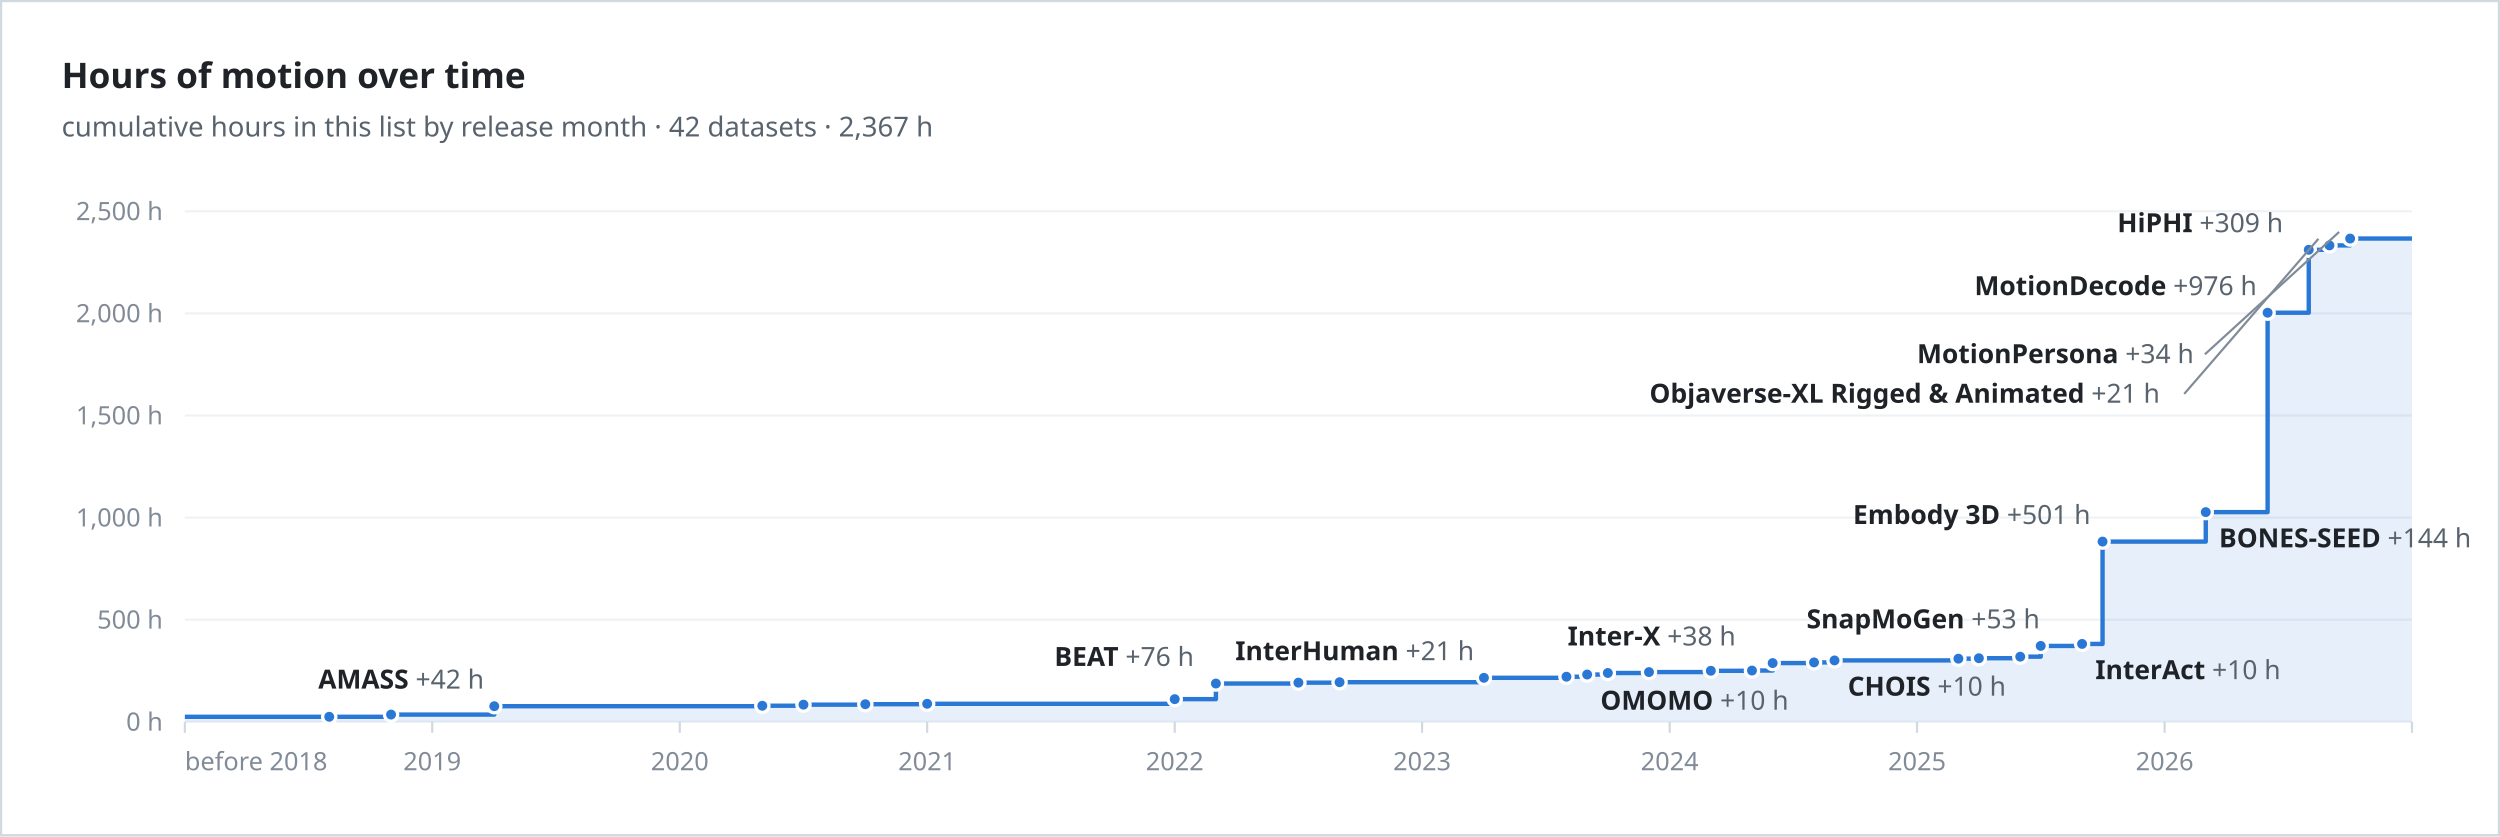
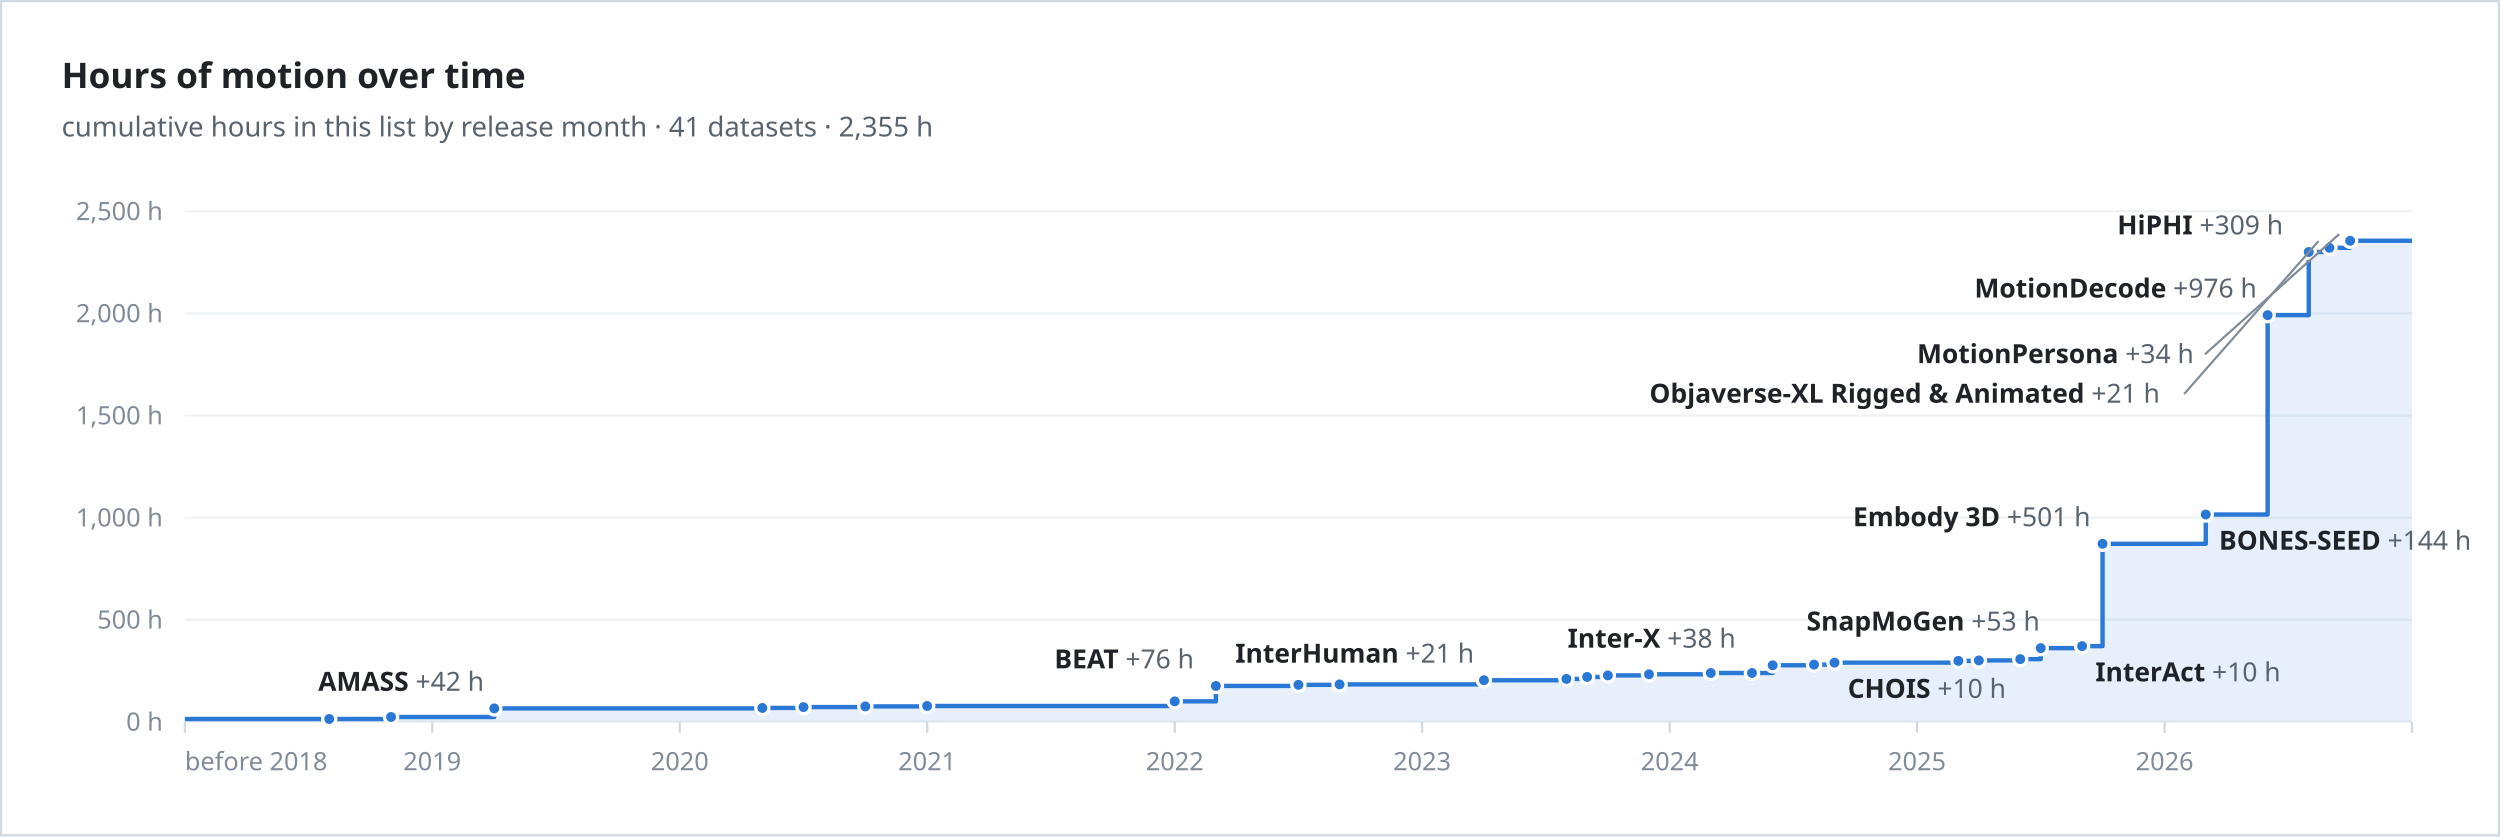
<svg xmlns="http://www.w3.org/2000/svg" width="1136" height="380" viewBox="0 0 1136 380" role="img" aria-label="Hours of motion over time" font-family="-apple-system, BlinkMacSystemFont, 'Segoe UI', 'Noto Sans', Helvetica, Arial, sans-serif">
  <rect x="0.5" y="0.5" width="1135" height="379" fill="#ffffff" stroke="#d1d9e0" />
  <text x="28" y="40" font-size="16" font-weight="600" fill="#1f2328">Hours of motion over time</text>
-   <text x="28" y="62" font-size="12.5" fill="#59636e">cumulative hours in this list by release month · 42 datasets · 2,367 h</text>
+   <text x="28" y="62" font-size="12.5" fill="#59636e">cumulative hours in this list by release month · 41 datasets · 2,355 h</text>
  <line x1="84" y1="328.0" x2="1096" y2="328.0" stroke="#eff2f5" stroke-width="1" />
  <text x="74" y="328.0" dy="0.35em" text-anchor="end" font-size="11.5" fill="#818b98">0 h</text>
  <line x1="84" y1="281.6" x2="1096" y2="281.6" stroke="#eff2f5" stroke-width="1" />
  <text x="74" y="281.6" dy="0.35em" text-anchor="end" font-size="11.5" fill="#818b98">500 h</text>
  <line x1="84" y1="235.2" x2="1096" y2="235.2" stroke="#eff2f5" stroke-width="1" />
  <text x="74" y="235.2" dy="0.35em" text-anchor="end" font-size="11.5" fill="#818b98">1,000 h</text>
  <line x1="84" y1="188.8" x2="1096" y2="188.8" stroke="#eff2f5" stroke-width="1" />
  <text x="74" y="188.8" dy="0.35em" text-anchor="end" font-size="11.5" fill="#818b98">1,500 h</text>
  <line x1="84" y1="142.4" x2="1096" y2="142.4" stroke="#eff2f5" stroke-width="1" />
  <text x="74" y="142.4" dy="0.35em" text-anchor="end" font-size="11.5" fill="#818b98">2,000 h</text>
  <line x1="84" y1="96.0" x2="1096" y2="96.0" stroke="#eff2f5" stroke-width="1" />
  <text x="74" y="96.0" dy="0.35em" text-anchor="end" font-size="11.5" fill="#818b98">2,500 h</text>
  <line x1="84.0" y1="328" x2="84.0" y2="333" stroke="#d1d9e0" />
  <text x="84.0" y="350" text-anchor="start" font-size="11.5" fill="#818b98">before 2018</text>
  <line x1="196.4" y1="328" x2="196.4" y2="333" stroke="#d1d9e0" />
  <text x="196.4" y="350" text-anchor="middle" font-size="11.5" fill="#818b98">2019</text>
  <line x1="308.9" y1="328" x2="308.9" y2="333" stroke="#d1d9e0" />
  <text x="308.9" y="350" text-anchor="middle" font-size="11.5" fill="#818b98">2020</text>
  <line x1="421.3" y1="328" x2="421.3" y2="333" stroke="#d1d9e0" />
  <text x="421.3" y="350" text-anchor="middle" font-size="11.5" fill="#818b98">2021</text>
  <line x1="533.8" y1="328" x2="533.8" y2="333" stroke="#d1d9e0" />
  <text x="533.8" y="350" text-anchor="middle" font-size="11.5" fill="#818b98">2022</text>
  <line x1="646.2" y1="328" x2="646.2" y2="333" stroke="#d1d9e0" />
  <text x="646.2" y="350" text-anchor="middle" font-size="11.5" fill="#818b98">2023</text>
  <line x1="758.7" y1="328" x2="758.7" y2="333" stroke="#d1d9e0" />
  <text x="758.7" y="350" text-anchor="middle" font-size="11.5" fill="#818b98">2024</text>
  <line x1="871.1" y1="328" x2="871.1" y2="333" stroke="#d1d9e0" />
  <text x="871.1" y="350" text-anchor="middle" font-size="11.5" fill="#818b98">2025</text>
  <line x1="983.6" y1="328" x2="983.6" y2="333" stroke="#d1d9e0" />
  <text x="983.6" y="350" text-anchor="middle" font-size="11.5" fill="#818b98">2026</text>
  <line x1="1096.0" y1="328" x2="1096.0" y2="333" stroke="#d1d9e0" />
-   <path d="M84,328 L84,325.7 L84.0,325.7 L149.6,325.7 L149.6,325.7 L177.7,325.7 L177.7,324.7 L224.6,324.7 L224.6,320.9 L346.4,320.9 L346.4,320.7 L365.1,320.7 L365.1,320.2 L393.2,320.2 L393.2,320.0 L421.3,320.0 L421.3,319.8 L533.8,319.8 L533.8,317.7 L552.5,317.7 L552.5,310.6 L590.0,310.6 L590.0,310.2 L608.7,310.2 L608.7,310.0 L674.3,310.0 L674.3,308.0 L711.8,308.0 L711.8,307.5 L721.2,307.5 L721.2,306.5 L730.6,306.5 L730.6,305.8 L749.3,305.8 L749.3,305.4 L777.4,305.4 L777.4,304.8 L796.1,304.8 L796.1,304.7 L805.5,304.7 L805.5,301.3 L824.3,301.3 L824.3,301.0 L833.6,301.0 L833.6,300.1 L889.9,300.1 L889.9,299.3 L899.2,299.3 L899.2,299.1 L918.0,299.1 L918.0,298.4 L927.3,298.4 L927.3,293.5 L946.1,293.5 L946.1,292.6 L955.4,292.6 L955.4,246.1 L1002.3,246.1 L1002.3,232.7 L1030.4,232.7 L1030.4,142.1 L1049.1,142.1 L1049.1,113.5 L1058.5,113.5 L1058.5,111.5 L1067.9,111.5 L1067.9,108.4 L1096.0,108.4 L1096.0,328 Z" fill="#2a78d6" fill-opacity="0.12" />
-   <path d="M84.0,325.7 L149.6,325.7 L149.6,325.7 L177.7,325.7 L177.7,324.7 L224.6,324.7 L224.6,320.9 L346.4,320.9 L346.4,320.7 L365.1,320.7 L365.1,320.2 L393.2,320.2 L393.2,320.0 L421.3,320.0 L421.3,319.8 L533.8,319.8 L533.8,317.7 L552.5,317.7 L552.5,310.6 L590.0,310.6 L590.0,310.2 L608.7,310.2 L608.7,310.0 L674.3,310.0 L674.3,308.0 L711.8,308.0 L711.8,307.5 L721.2,307.5 L721.2,306.5 L730.6,306.5 L730.6,305.8 L749.3,305.8 L749.3,305.4 L777.4,305.4 L777.4,304.8 L796.1,304.8 L796.1,304.7 L805.5,304.7 L805.5,301.3 L824.3,301.3 L824.3,301.0 L833.6,301.0 L833.6,300.1 L889.9,300.1 L889.9,299.3 L899.2,299.3 L899.2,299.1 L918.0,299.1 L918.0,298.4 L927.3,298.4 L927.3,293.5 L946.1,293.5 L946.1,292.6 L955.4,292.6 L955.4,246.1 L1002.3,246.1 L1002.3,232.7 L1030.4,232.7 L1030.4,142.1 L1049.1,142.1 L1049.1,113.5 L1058.5,113.5 L1058.5,111.5 L1067.9,111.5 L1067.9,108.4 L1096.0,108.4" fill="none" stroke="#2a78d6" stroke-width="2" stroke-linejoin="round" />
-   <circle cx="149.6" cy="325.7" r="3" fill="#2a78d6" stroke="#ffffff" stroke-width="1.5" />
-   <circle cx="177.7" cy="324.7" r="3" fill="#2a78d6" stroke="#ffffff" stroke-width="1.5" />
-   <circle cx="224.6" cy="320.9" r="3" fill="#2a78d6" stroke="#ffffff" stroke-width="1.5" />
-   <circle cx="346.4" cy="320.7" r="3" fill="#2a78d6" stroke="#ffffff" stroke-width="1.5" />
-   <circle cx="365.1" cy="320.2" r="3" fill="#2a78d6" stroke="#ffffff" stroke-width="1.5" />
-   <circle cx="393.2" cy="320.0" r="3" fill="#2a78d6" stroke="#ffffff" stroke-width="1.5" />
-   <circle cx="421.3" cy="319.8" r="3" fill="#2a78d6" stroke="#ffffff" stroke-width="1.5" />
-   <circle cx="533.8" cy="317.7" r="3" fill="#2a78d6" stroke="#ffffff" stroke-width="1.5" />
-   <circle cx="552.5" cy="310.6" r="3" fill="#2a78d6" stroke="#ffffff" stroke-width="1.5" />
-   <circle cx="590.0" cy="310.2" r="3" fill="#2a78d6" stroke="#ffffff" stroke-width="1.5" />
-   <circle cx="608.7" cy="310.0" r="3" fill="#2a78d6" stroke="#ffffff" stroke-width="1.5" />
-   <circle cx="674.3" cy="308.0" r="3" fill="#2a78d6" stroke="#ffffff" stroke-width="1.5" />
-   <circle cx="711.8" cy="307.5" r="3" fill="#2a78d6" stroke="#ffffff" stroke-width="1.5" />
-   <circle cx="721.2" cy="306.5" r="3" fill="#2a78d6" stroke="#ffffff" stroke-width="1.5" />
-   <circle cx="730.6" cy="305.8" r="3" fill="#2a78d6" stroke="#ffffff" stroke-width="1.5" />
-   <circle cx="749.3" cy="305.4" r="3" fill="#2a78d6" stroke="#ffffff" stroke-width="1.5" />
-   <circle cx="777.4" cy="304.8" r="3" fill="#2a78d6" stroke="#ffffff" stroke-width="1.5" />
-   <circle cx="796.1" cy="304.7" r="3" fill="#2a78d6" stroke="#ffffff" stroke-width="1.5" />
-   <circle cx="805.5" cy="301.3" r="3" fill="#2a78d6" stroke="#ffffff" stroke-width="1.5" />
-   <circle cx="824.3" cy="301.0" r="3" fill="#2a78d6" stroke="#ffffff" stroke-width="1.5" />
-   <circle cx="833.6" cy="300.1" r="3" fill="#2a78d6" stroke="#ffffff" stroke-width="1.5" />
-   <circle cx="889.9" cy="299.3" r="3" fill="#2a78d6" stroke="#ffffff" stroke-width="1.5" />
-   <circle cx="899.2" cy="299.1" r="3" fill="#2a78d6" stroke="#ffffff" stroke-width="1.5" />
-   <circle cx="918.0" cy="298.4" r="3" fill="#2a78d6" stroke="#ffffff" stroke-width="1.5" />
-   <circle cx="927.3" cy="293.5" r="3" fill="#2a78d6" stroke="#ffffff" stroke-width="1.5" />
-   <circle cx="946.1" cy="292.6" r="3" fill="#2a78d6" stroke="#ffffff" stroke-width="1.5" />
-   <circle cx="955.4" cy="246.1" r="3" fill="#2a78d6" stroke="#ffffff" stroke-width="1.5" />
-   <circle cx="1002.3" cy="232.7" r="3" fill="#2a78d6" stroke="#ffffff" stroke-width="1.5" />
-   <circle cx="1030.4" cy="142.1" r="3" fill="#2a78d6" stroke="#ffffff" stroke-width="1.5" />
-   <circle cx="1049.1" cy="113.5" r="3" fill="#2a78d6" stroke="#ffffff" stroke-width="1.5" />
-   <circle cx="1058.5" cy="111.5" r="3" fill="#2a78d6" stroke="#ffffff" stroke-width="1.5" />
-   <circle cx="1067.9" cy="108.4" r="3" fill="#2a78d6" stroke="#ffffff" stroke-width="1.5" />
-   <text x="897.2" y="134.1" font-size="12" fill="#1f2328">
+   <path d="M84,328 L84,326.7 L84.0,326.7 L149.6,326.7 L149.6,326.7 L177.7,326.7 L177.7,325.8 L224.6,325.8 L224.6,321.9 L346.4,321.9 L346.4,321.7 L365.1,321.7 L365.1,321.3 L393.2,321.3 L393.2,321.0 L421.3,321.0 L421.3,320.8 L533.8,320.8 L533.8,318.7 L552.5,318.7 L552.5,311.7 L590.0,311.7 L590.0,311.2 L608.7,311.2 L608.7,311.0 L674.3,311.0 L674.3,309.1 L711.8,309.1 L711.8,308.5 L721.2,308.5 L721.2,307.6 L730.6,307.6 L730.6,306.9 L749.3,306.9 L749.3,306.4 L777.4,306.4 L777.4,305.8 L796.1,305.8 L796.1,305.8 L805.5,305.8 L805.5,302.3 L824.3,302.3 L824.3,302.0 L833.6,302.0 L833.6,301.1 L889.9,301.1 L889.9,300.3 L899.2,300.3 L899.2,300.1 L918.0,300.1 L918.0,299.5 L927.3,299.5 L927.3,294.5 L946.1,294.5 L946.1,293.6 L955.4,293.6 L955.4,247.1 L1002.3,247.1 L1002.3,233.8 L1030.4,233.8 L1030.4,143.2 L1049.1,143.2 L1049.1,114.5 L1058.5,114.5 L1058.5,112.6 L1067.9,112.6 L1067.9,109.4 L1096.0,109.4 L1096.0,328 Z" fill="#2a78d6" fill-opacity="0.12" />
+   <path d="M84.0,326.7 L149.6,326.7 L149.6,326.7 L177.7,326.7 L177.7,325.8 L224.6,325.8 L224.6,321.9 L346.4,321.9 L346.4,321.7 L365.1,321.7 L365.1,321.3 L393.2,321.3 L393.2,321.0 L421.3,321.0 L421.3,320.8 L533.8,320.8 L533.8,318.7 L552.5,318.7 L552.5,311.7 L590.0,311.7 L590.0,311.2 L608.7,311.2 L608.7,311.0 L674.3,311.0 L674.3,309.1 L711.8,309.1 L711.8,308.5 L721.2,308.5 L721.2,307.6 L730.6,307.6 L730.6,306.9 L749.3,306.9 L749.3,306.4 L777.4,306.4 L777.4,305.8 L796.1,305.8 L796.1,305.8 L805.5,305.8 L805.5,302.3 L824.3,302.3 L824.3,302.0 L833.6,302.0 L833.6,301.1 L889.9,301.1 L889.9,300.3 L899.2,300.3 L899.2,300.1 L918.0,300.1 L918.0,299.5 L927.3,299.5 L927.3,294.5 L946.1,294.5 L946.1,293.6 L955.4,293.6 L955.4,247.1 L1002.3,247.1 L1002.3,233.8 L1030.4,233.8 L1030.4,143.2 L1049.1,143.2 L1049.1,114.5 L1058.5,114.5 L1058.5,112.6 L1067.9,112.6 L1067.9,109.4 L1096.0,109.4" fill="none" stroke="#2a78d6" stroke-width="2" stroke-linejoin="round" />
+   <circle cx="149.6" cy="326.7" r="3" fill="#2a78d6" stroke="#ffffff" stroke-width="1.5" />
+   <circle cx="177.7" cy="325.8" r="3" fill="#2a78d6" stroke="#ffffff" stroke-width="1.5" />
+   <circle cx="224.6" cy="321.9" r="3" fill="#2a78d6" stroke="#ffffff" stroke-width="1.5" />
+   <circle cx="346.4" cy="321.7" r="3" fill="#2a78d6" stroke="#ffffff" stroke-width="1.5" />
+   <circle cx="365.1" cy="321.3" r="3" fill="#2a78d6" stroke="#ffffff" stroke-width="1.5" />
+   <circle cx="393.2" cy="321.0" r="3" fill="#2a78d6" stroke="#ffffff" stroke-width="1.5" />
+   <circle cx="421.3" cy="320.8" r="3" fill="#2a78d6" stroke="#ffffff" stroke-width="1.5" />
+   <circle cx="533.8" cy="318.7" r="3" fill="#2a78d6" stroke="#ffffff" stroke-width="1.5" />
+   <circle cx="552.5" cy="311.7" r="3" fill="#2a78d6" stroke="#ffffff" stroke-width="1.5" />
+   <circle cx="590.0" cy="311.2" r="3" fill="#2a78d6" stroke="#ffffff" stroke-width="1.5" />
+   <circle cx="608.7" cy="311.0" r="3" fill="#2a78d6" stroke="#ffffff" stroke-width="1.5" />
+   <circle cx="674.3" cy="309.1" r="3" fill="#2a78d6" stroke="#ffffff" stroke-width="1.5" />
+   <circle cx="711.8" cy="308.5" r="3" fill="#2a78d6" stroke="#ffffff" stroke-width="1.5" />
+   <circle cx="721.2" cy="307.6" r="3" fill="#2a78d6" stroke="#ffffff" stroke-width="1.5" />
+   <circle cx="730.6" cy="306.9" r="3" fill="#2a78d6" stroke="#ffffff" stroke-width="1.5" />
+   <circle cx="749.3" cy="306.4" r="3" fill="#2a78d6" stroke="#ffffff" stroke-width="1.5" />
+   <circle cx="777.4" cy="305.8" r="3" fill="#2a78d6" stroke="#ffffff" stroke-width="1.5" />
+   <circle cx="796.1" cy="305.8" r="3" fill="#2a78d6" stroke="#ffffff" stroke-width="1.5" />
+   <circle cx="805.5" cy="302.3" r="3" fill="#2a78d6" stroke="#ffffff" stroke-width="1.5" />
+   <circle cx="824.3" cy="302.0" r="3" fill="#2a78d6" stroke="#ffffff" stroke-width="1.5" />
+   <circle cx="833.6" cy="301.1" r="3" fill="#2a78d6" stroke="#ffffff" stroke-width="1.5" />
+   <circle cx="889.9" cy="300.3" r="3" fill="#2a78d6" stroke="#ffffff" stroke-width="1.5" />
+   <circle cx="899.2" cy="300.1" r="3" fill="#2a78d6" stroke="#ffffff" stroke-width="1.5" />
+   <circle cx="918.0" cy="299.5" r="3" fill="#2a78d6" stroke="#ffffff" stroke-width="1.5" />
+   <circle cx="927.3" cy="294.5" r="3" fill="#2a78d6" stroke="#ffffff" stroke-width="1.5" />
+   <circle cx="946.1" cy="293.6" r="3" fill="#2a78d6" stroke="#ffffff" stroke-width="1.5" />
+   <circle cx="955.4" cy="247.1" r="3" fill="#2a78d6" stroke="#ffffff" stroke-width="1.5" />
+   <circle cx="1002.3" cy="233.8" r="3" fill="#2a78d6" stroke="#ffffff" stroke-width="1.5" />
+   <circle cx="1030.4" cy="143.2" r="3" fill="#2a78d6" stroke="#ffffff" stroke-width="1.5" />
+   <circle cx="1049.1" cy="114.5" r="3" fill="#2a78d6" stroke="#ffffff" stroke-width="1.5" />
+   <circle cx="1058.5" cy="112.6" r="3" fill="#2a78d6" stroke="#ffffff" stroke-width="1.5" />
+   <circle cx="1067.9" cy="109.4" r="3" fill="#2a78d6" stroke="#ffffff" stroke-width="1.5" />
+   <text x="897.2" y="135.2" font-size="12" fill="#1f2328">
    <tspan font-weight="600">MotionDecode</tspan>
    <tspan fill="#59636e">+976 h</tspan>
  </text>
-   <text x="842.0" y="238.1" font-size="12" fill="#1f2328">
+   <text x="842.0" y="239.1" font-size="12" fill="#1f2328">
    <tspan font-weight="600">Embody 3D</tspan>
    <tspan fill="#59636e">+501 h</tspan>
  </text>
-   <text x="962.1" y="105.5" font-size="12" fill="#1f2328">
+   <text x="962.1" y="106.5" font-size="12" fill="#1f2328">
    <tspan font-weight="600">HiPHI</tspan>
    <tspan fill="#59636e">+309 h</tspan>
  </text>
-   <text x="1008.3" y="248.7" font-size="12" fill="#1f2328">
+   <text x="1008.3" y="249.8" font-size="12" fill="#1f2328">
    <tspan font-weight="600">BONES-SEED</tspan>
    <tspan fill="#59636e">+144 h</tspan>
  </text>
-   <text x="479.1" y="302.6" font-size="12" fill="#1f2328">
+   <text x="479.1" y="303.7" font-size="12" fill="#1f2328">
    <tspan font-weight="600">BEAT</tspan>
    <tspan fill="#59636e">+76 h</tspan>
  </text>
-   <text x="820.9" y="285.5" font-size="12" fill="#1f2328">
+   <text x="820.9" y="286.5" font-size="12" fill="#1f2328">
    <tspan font-weight="600">SnapMoGen</tspan>
    <tspan fill="#59636e">+53 h</tspan>
  </text>
-   <text x="144.6" y="312.9" font-size="12" fill="#1f2328">
+   <text x="144.6" y="313.9" font-size="12" fill="#1f2328">
    <tspan font-weight="600">AMASS</tspan>
    <tspan fill="#59636e">+42 h</tspan>
  </text>
-   <text x="712.3" y="293.3" font-size="12" fill="#1f2328">
+   <text x="712.3" y="294.3" font-size="12" fill="#1f2328">
    <tspan font-weight="600">Inter-X</tspan>
    <tspan fill="#59636e">+38 h</tspan>
  </text>
-   <path d="M1001.9,161.0 L1062.9,105.4" stroke="#818b98" stroke-width="1" fill="none" />
+   <path d="M1001.9,161.0 L1062.9,106.4" stroke="#818b98" stroke-width="1" fill="none" />
  <text x="871.1" y="165.0" font-size="12" fill="#1f2328">
    <tspan font-weight="600">MotionPersona</tspan>
    <tspan fill="#59636e">+34 h</tspan>
  </text>
-   <path d="M992.5,179.0 L1053.5,108.5" stroke="#818b98" stroke-width="1" fill="none" />
+   <path d="M992.5,179.0 L1053.5,109.6" stroke="#818b98" stroke-width="1" fill="none" />
  <text x="749.5" y="183.0" font-size="12" fill="#1f2328">
    <tspan font-weight="600">Objaverse-XL Rigged &amp; Animated</tspan>
    <tspan fill="#59636e">+21 h</tspan>
  </text>
-   <text x="561.3" y="300.0" font-size="12" fill="#1f2328">
+   <text x="561.3" y="301.1" font-size="12" fill="#1f2328">
    <tspan font-weight="600">InterHuman</tspan>
    <tspan fill="#59636e">+21 h</tspan>
  </text>
-   <text x="727.2" y="322.5" font-size="12" fill="#1f2328">
-     <tspan font-weight="600">OMOMO</tspan>
-     <tspan fill="#59636e">+10 h</tspan>
-   </text>
-   <text x="839.6" y="316.1" font-size="12" fill="#1f2328">
+   <text x="839.6" y="317.1" font-size="12" fill="#1f2328">
    <tspan font-weight="600">CHOIS</tspan>
    <tspan fill="#59636e">+10 h</tspan>
  </text>
-   <text x="952.1" y="308.6" font-size="12" fill="#1f2328">
+   <text x="952.1" y="309.6" font-size="12" fill="#1f2328">
    <tspan font-weight="600">InterAct</tspan>
    <tspan fill="#59636e">+10 h</tspan>
  </text>
</svg>
